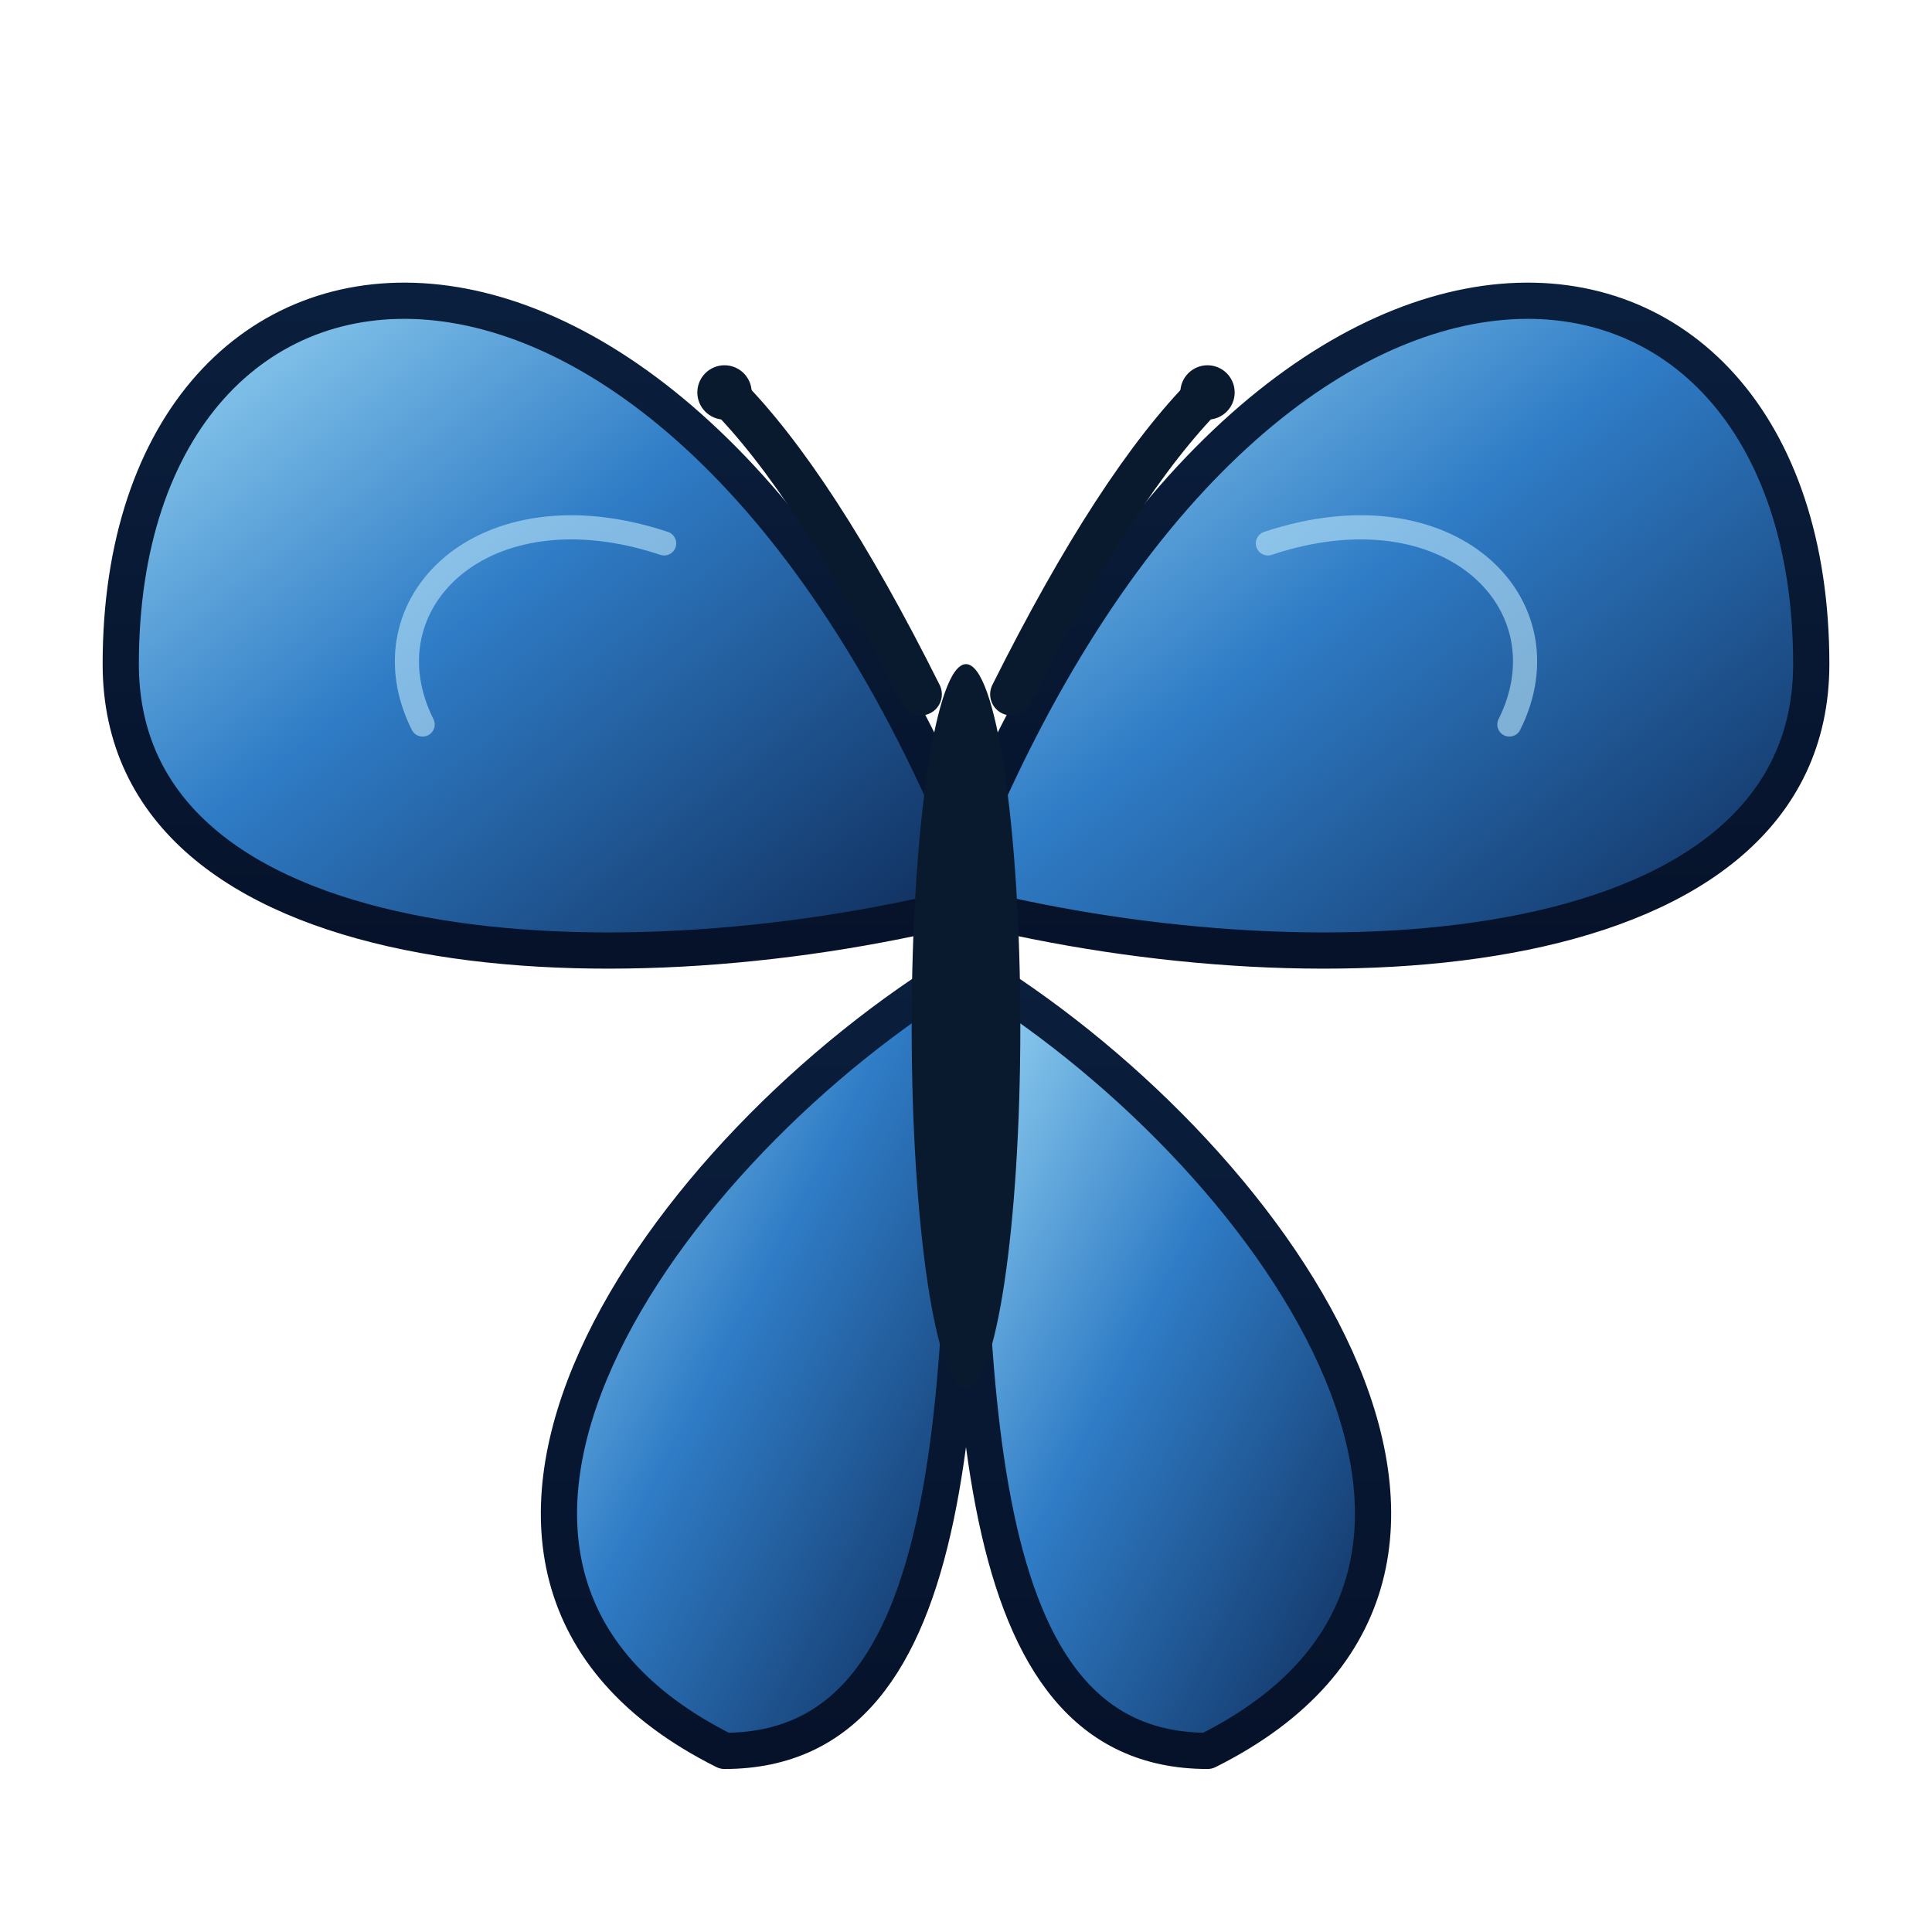
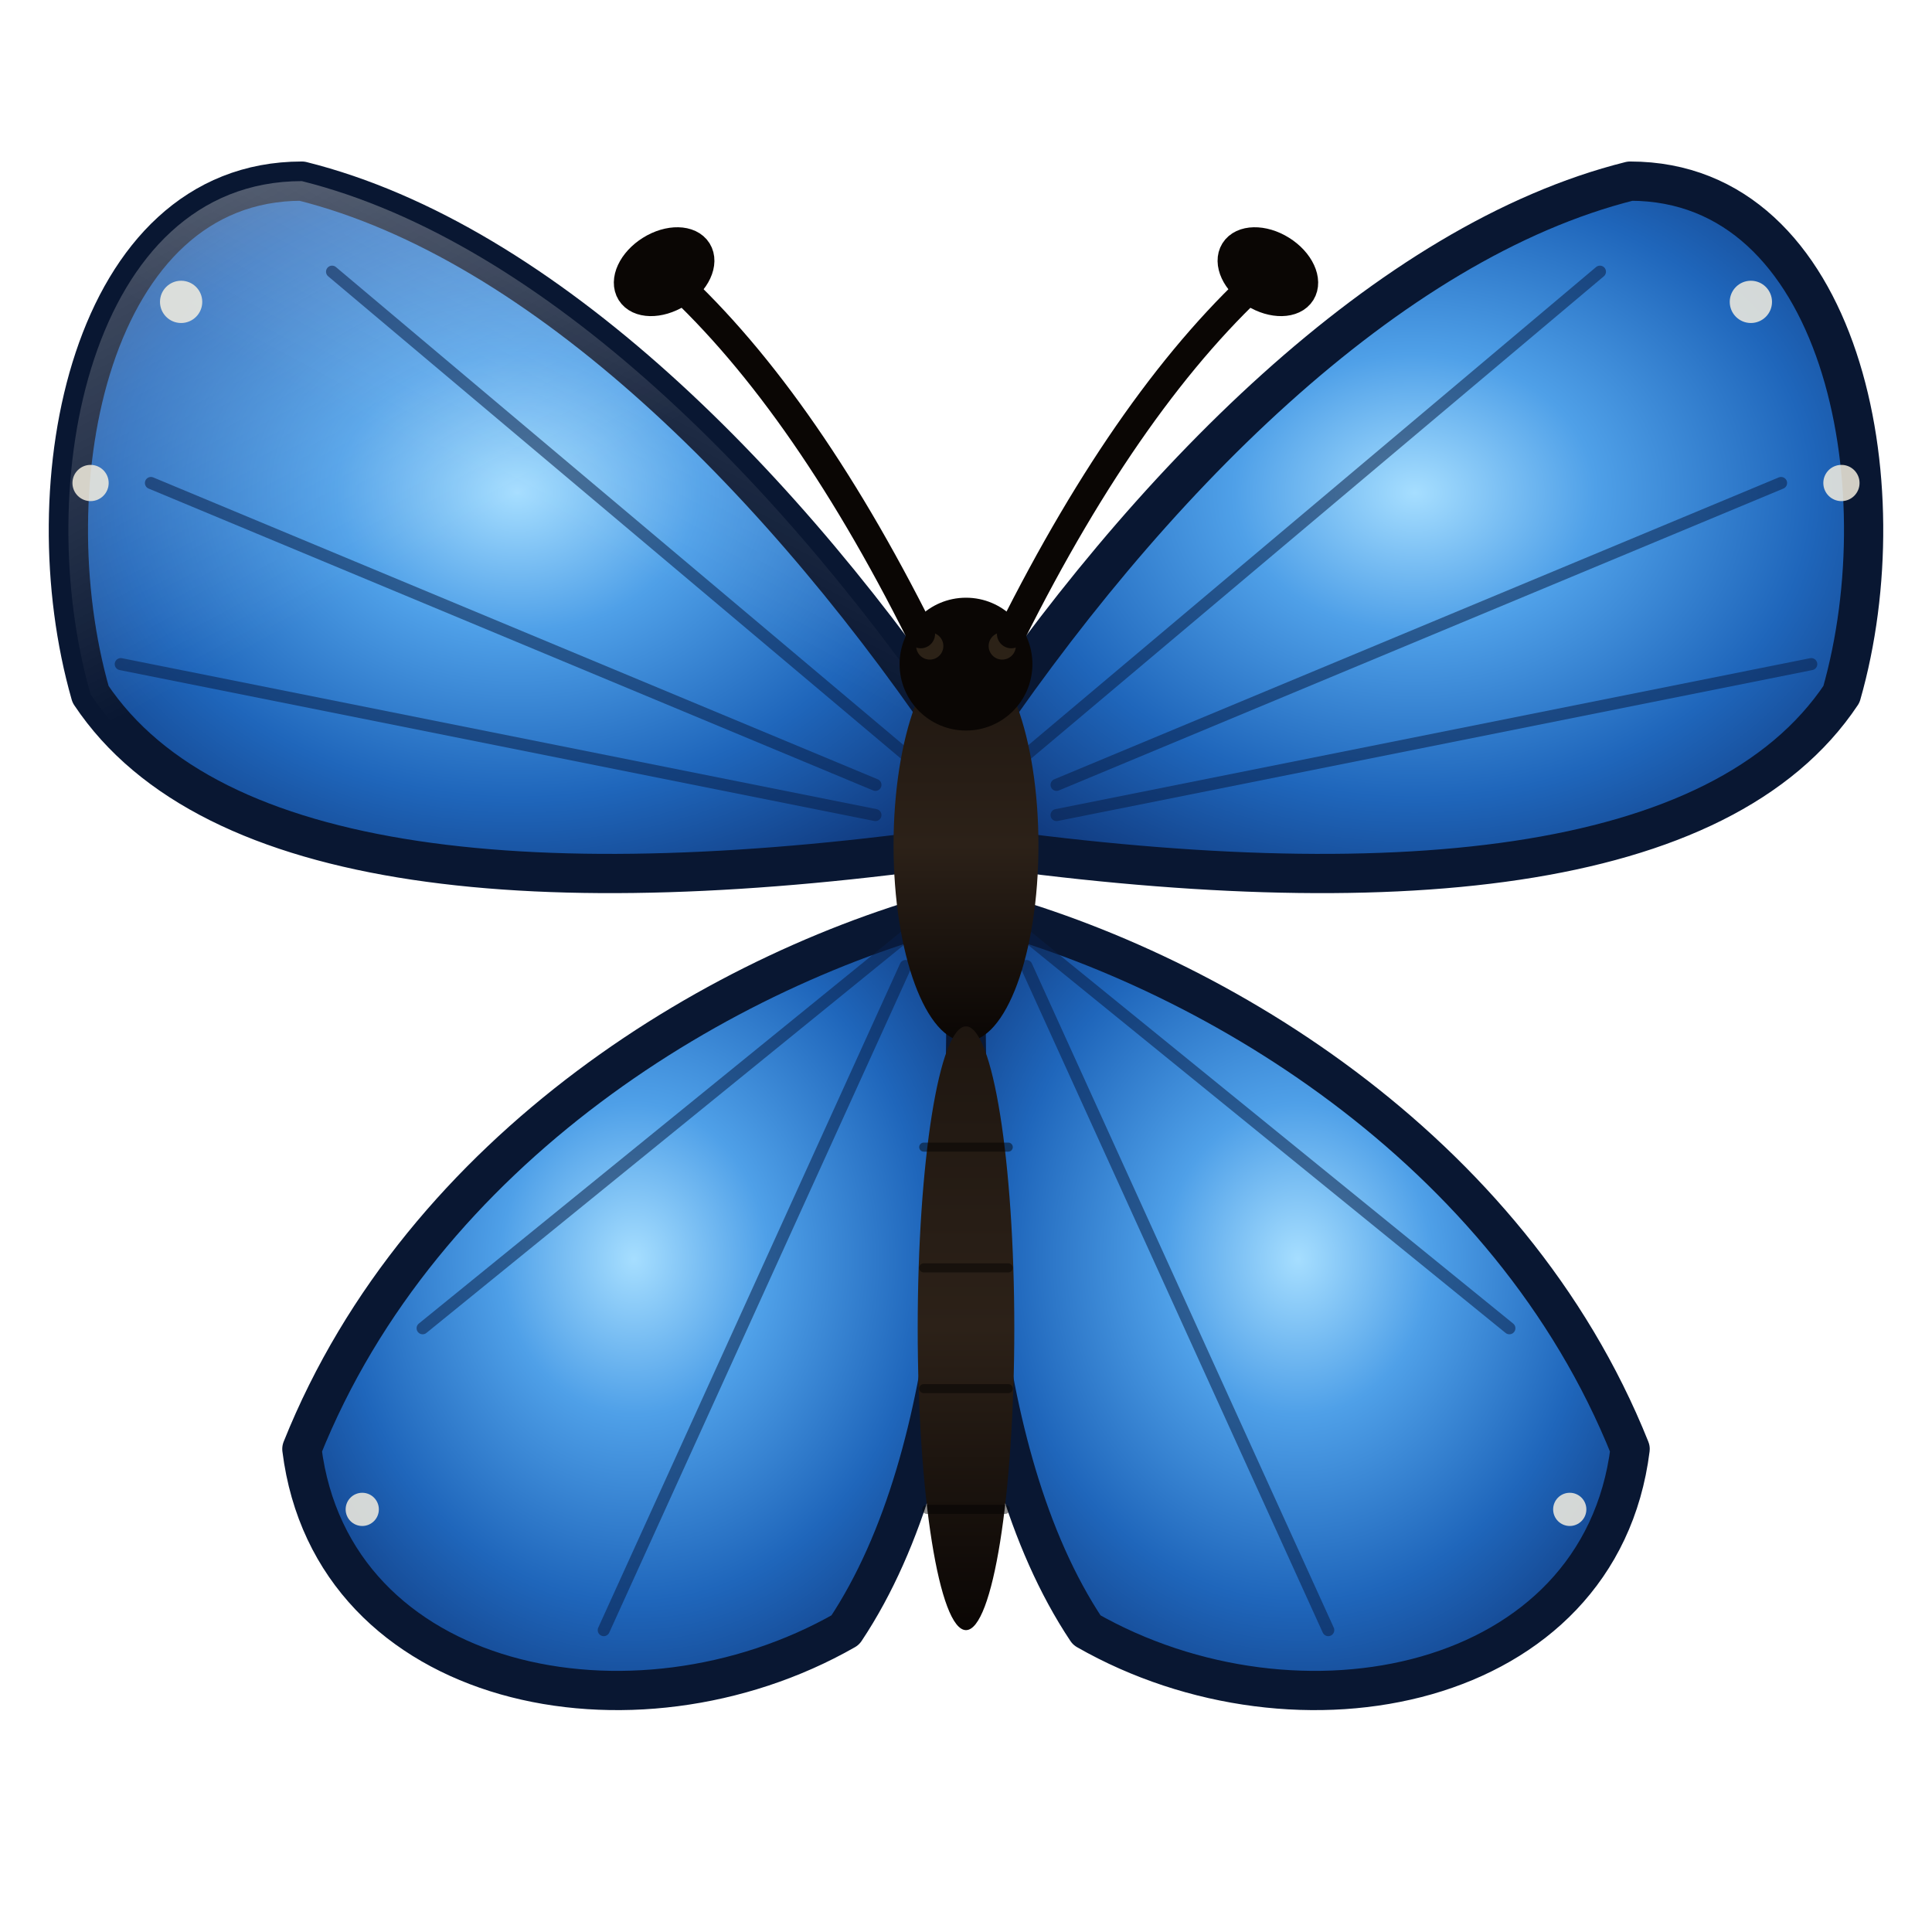
<svg xmlns="http://www.w3.org/2000/svg" viewBox="0 0 64 64" role="img" aria-label="Blue Morpho butterfly">
  <defs>
-     <linearGradient id="morpho" x1="0" y1="0" x2="1" y2="1">
-       <stop offset="0%" stop-color="#9FDBF6" />
-       <stop offset="45%" stop-color="#2F7CC6" />
-       <stop offset="100%" stop-color="#0E2A57" />
+     <radialGradient id="morpho" cx="0.5" cy="0.45" r="0.8">
+       <stop offset="0%" stop-color="#A6DEFF" />
+       <stop offset="25%" stop-color="#4FA0E8" />
+       <stop offset="55%" stop-color="#1F66BB" />
+       <stop offset="85%" stop-color="#0E3375" />
+       <stop offset="100%" stop-color="#081A40" />
+     </radialGradient>
+     <linearGradient id="shimmer" x1="0" y1="0" x2="0.7" y2="1">
+       <stop offset="0%" stop-color="#FFFFFF" stop-opacity="0.28" />
+       <stop offset="55%" stop-color="#FFFFFF" stop-opacity="0" />
    </linearGradient>
-     <linearGradient id="morphoEdge" x1="0" y1="0" x2="0" y2="1">
-       <stop offset="0%" stop-color="#0A1F3D" />
-       <stop offset="100%" stop-color="#06122A" />
+     <linearGradient id="body" x1="0.5" y1="0" x2="0.5" y2="1">
+       <stop offset="0%" stop-color="#1E1610" />
+       <stop offset="50%" stop-color="#2C2118" />
+       <stop offset="100%" stop-color="#0A0604" />
    </linearGradient>
  </defs>
-   <path d="M32 28 C 22 4, 4 6, 4 22 C 4 32, 20 33, 32 30 Z" fill="url(#morpho)" stroke="url(#morphoEdge)" stroke-width="1.2" stroke-linejoin="round" />
-   <path d="M32 28 C 42 4, 60 6, 60 22 C 60 32, 44 33, 32 30 Z" fill="url(#morpho)" stroke="url(#morphoEdge)" stroke-width="1.2" stroke-linejoin="round" />
-   <path d="M32 32 C 22 38, 12 52, 24 58 C 32 58, 32 46, 32 32 Z" fill="url(#morpho)" stroke="url(#morphoEdge)" stroke-width="1.2" stroke-linejoin="round" />
-   <path d="M32 32 C 42 38, 52 52, 40 58 C 32 58, 32 46, 32 32 Z" fill="url(#morpho)" stroke="url(#morphoEdge)" stroke-width="1.2" stroke-linejoin="round" />
-   <path d="M22 18 C 16 16, 12 20, 14 24" stroke="#BDE6FA" stroke-width="0.8" fill="none" stroke-linecap="round" opacity="0.6" />
-   <path d="M42 18 C 48 16, 52 20, 50 24" stroke="#BDE6FA" stroke-width="0.8" fill="none" stroke-linecap="round" opacity="0.6" />
-   <ellipse cx="32" cy="34" rx="1.8" ry="12" fill="#0A1A2E" />
-   <path d="M30.5 23 Q 27 16 24 13" stroke="#0A1A2E" stroke-width="1.4" stroke-linecap="round" fill="none" />
-   <path d="M33.5 23 Q 37 16 40 13" stroke="#0A1A2E" stroke-width="1.4" stroke-linecap="round" fill="none" />
-   <circle cx="24" cy="13" r="0.9" fill="#0A1A2E" />
-   <circle cx="40" cy="13" r="0.9" fill="#0A1A2E" />
+   <path id="fwL" d="M32 25 C 26 16, 18 8, 10 6 C 3 6, 1 16, 3 23 C 7 29, 18 30, 32 28 Z" fill="url(#morpho)" stroke="#091732" stroke-width="1.3" stroke-linejoin="round" />
+   <path d="M32 25 C 26 16, 18 8, 10 6 C 3 6, 1 16, 3 23 C 7 29, 18 30, 32 28 Z" fill="url(#shimmer)" />
+   <path d="M32 25 C 38 16, 46 8, 54 6 C 61 6, 63 16, 61 23 C 57 29, 46 30, 32 28 Z" fill="url(#morpho)" stroke="#091732" stroke-width="1.3" stroke-linejoin="round" />
+   <path d="M32 25 C 38 16, 46 8, 54 6 C 61 6, 63 16, 61 23 C 57 29, 46 30, 32 28 Z" fill="url(#shimmer)" transform="translate(64,0) scale(-1,1)" />
+   <path d="M32 30 C 24 32, 14 38, 10 48 C 11 56, 21 58, 28 54 C 32 48, 32 38, 32 32 Z" fill="url(#morpho)" stroke="#091732" stroke-width="1.3" stroke-linejoin="round" />
+   <path d="M32 30 C 40 32, 50 38, 54 48 C 53 56, 43 58, 36 54 C 32 48, 32 38, 32 32 Z" fill="url(#morpho)" stroke="#091732" stroke-width="1.3" stroke-linejoin="round" />
+   <g stroke="#0A1F47" stroke-width="0.4" fill="none" opacity="0.55" stroke-linecap="round">
+     <path d="M30 25 L 11 9" />
+     <path d="M29 26 L 5 16" />
+     <path d="M29 27 L 4 22" />
+     <path d="M34 25 L 53 9" />
+     <path d="M35 26 L 59 16" />
+     <path d="M35 27 L 60 22" />
+     <path d="M30 31 L 14 44" />
+     <path d="M30 32 L 20 54" />
+     <path d="M34 31 L 50 44" />
+     <path d="M34 32 L 44 54" />
+   </g>
+   <g fill="#F5EFDF" opacity="0.85">
+     <circle cx="6" cy="10" r="0.7" />
+     <circle cx="3" cy="16" r="0.6" />
+     <circle cx="58" cy="10" r="0.7" />
+     <circle cx="61" cy="16" r="0.6" />
+     <circle cx="12" cy="50" r="0.55" />
+     <circle cx="52" cy="50" r="0.55" />
+   </g>
+   <ellipse cx="32" cy="28" rx="2.4" ry="6.5" fill="url(#body)" />
+   <ellipse cx="32" cy="44" rx="1.6" ry="10" fill="url(#body)" />
+   <g stroke="#000" stroke-width="0.3" opacity="0.45" stroke-linecap="round">
+     <line x1="30.6" y1="38" x2="33.4" y2="38" />
+     <line x1="30.6" y1="42" x2="33.4" y2="42" />
+     <line x1="30.6" y1="46" x2="33.4" y2="46" />
+     <line x1="30.7" y1="50" x2="33.3" y2="50" />
+   </g>
+   <circle cx="32" cy="22" r="2.2" fill="#0A0604" />
+   <circle cx="30.8" cy="21.4" r="0.45" fill="#3A2E20" opacity="0.7" />
+   <circle cx="33.2" cy="21.4" r="0.45" fill="#3A2E20" opacity="0.7" />
+   <g stroke="#0A0604" stroke-width="0.95" stroke-linecap="round" fill="#0A0604">
+     <path d="M30.5 21 Q 26.5 13 22 9" fill="none" />
+     <path d="M33.5 21 Q 37.5 13 42 9" fill="none" />
+     <ellipse cx="22" cy="9" rx="1.3" ry="0.85" transform="rotate(-32 22 9)" />
+     <ellipse cx="42" cy="9" rx="1.3" ry="0.85" transform="rotate(32 42 9)" />
+   </g>
</svg>
